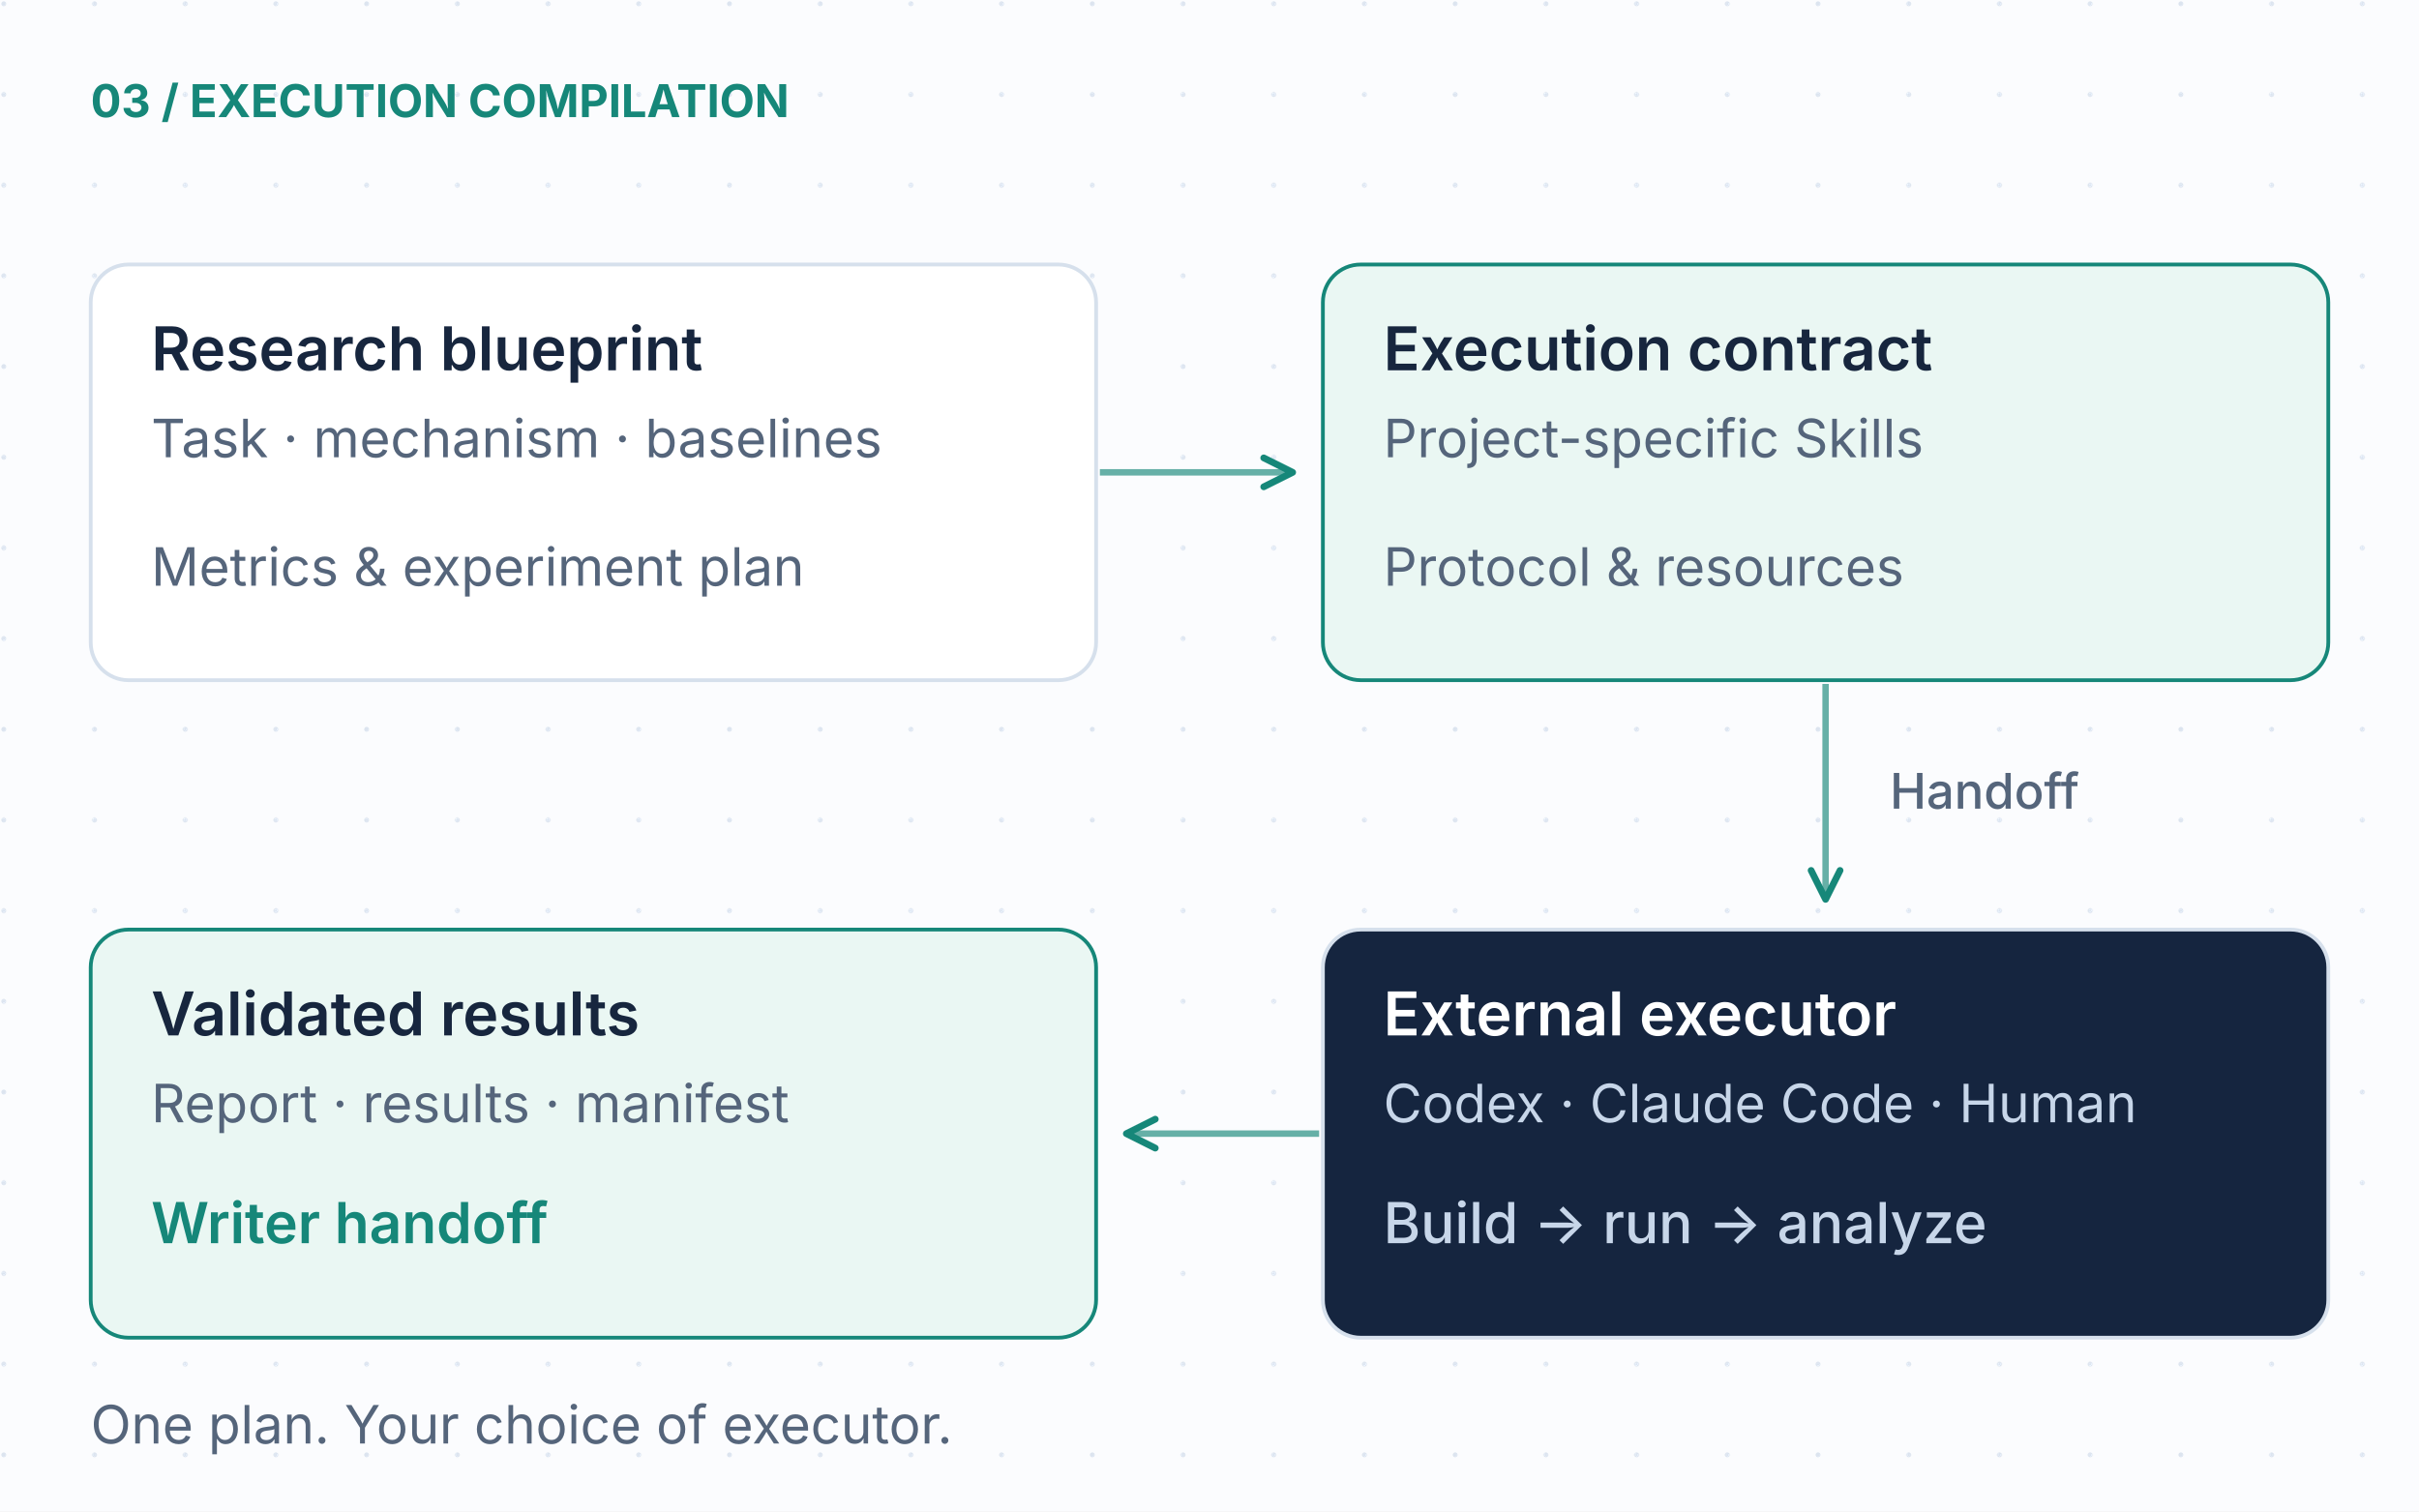
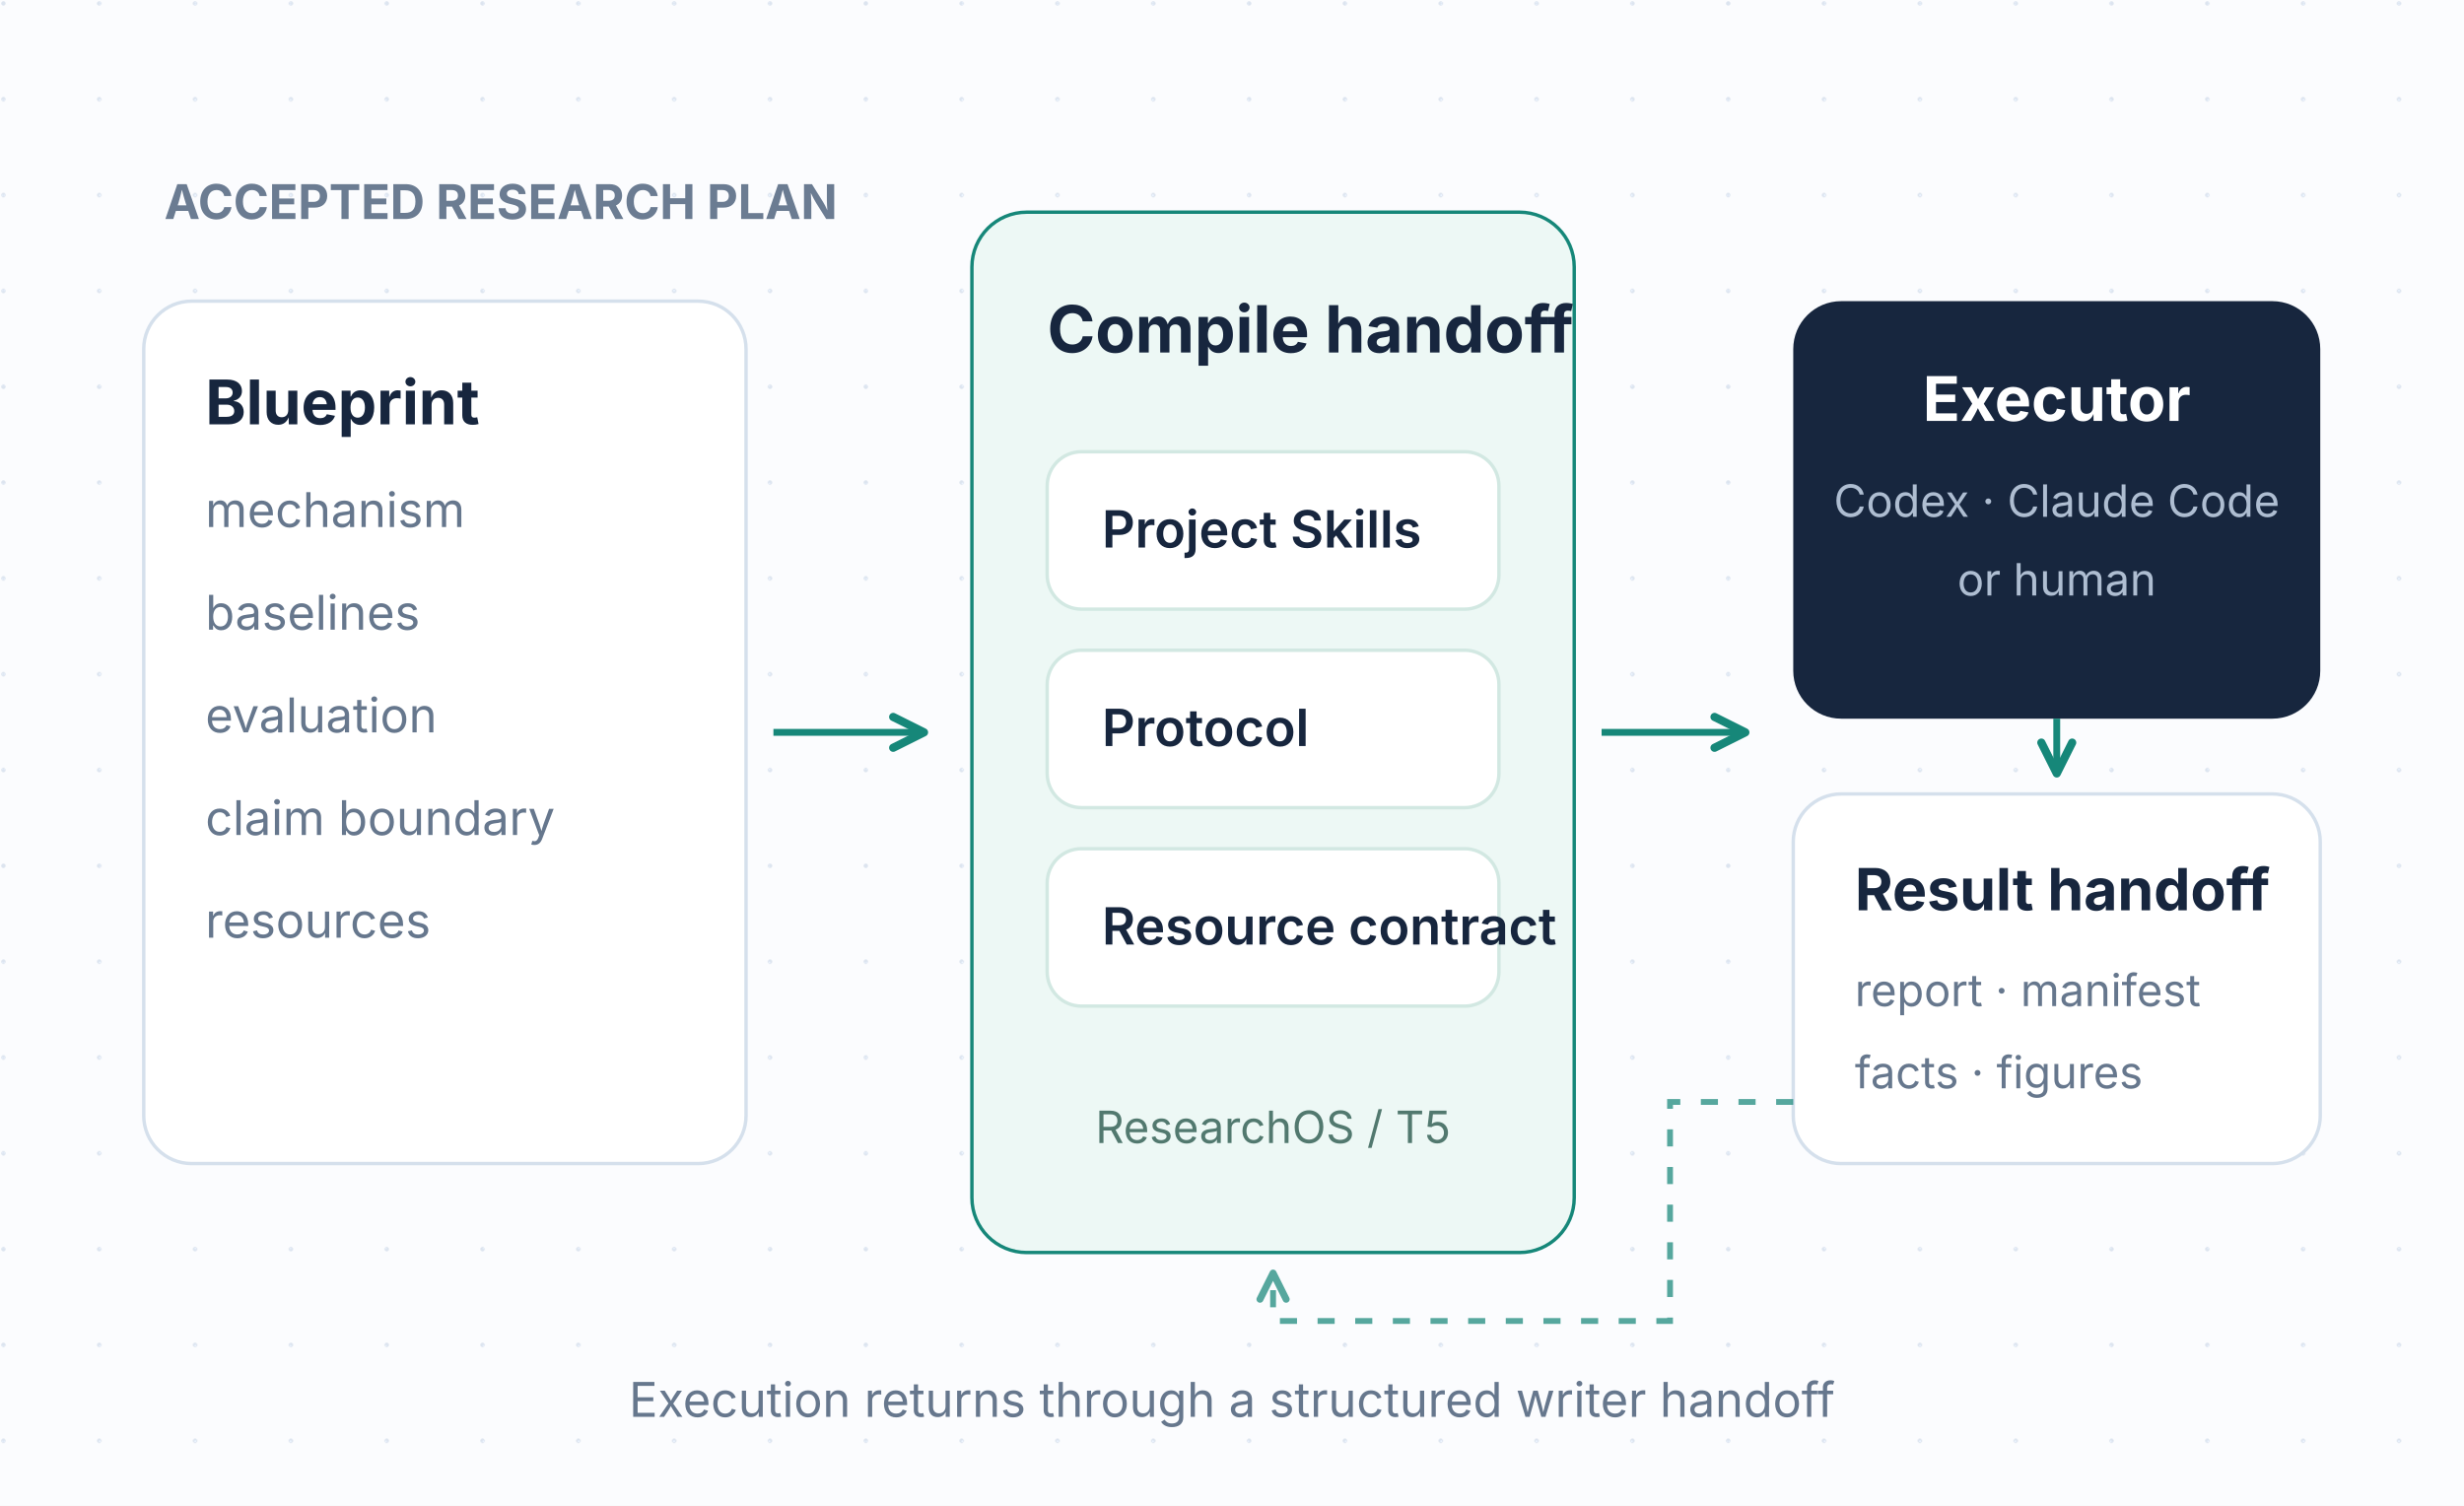
- <svg xmlns="http://www.w3.org/2000/svg" viewBox="0 0 640 400" font-family="system-ui, -apple-system, Segoe UI, sans-serif" role="img" aria-labelledby="title desc">
+ <svg xmlns="http://www.w3.org/2000/svg" viewBox="0 0 720 440" font-family="system-ui,-apple-system,Segoe UI,sans-serif" role="img" aria-labelledby="title desc">
  <defs>
-     <marker id="arrow" viewBox="0 0 8 8" refX="7" refY="4" markerWidth="6" markerHeight="6" orient="auto">
-       <path d="M1 1 L7 4 L1 7" fill="none" stroke="#168779" stroke-width="1.4" stroke-linecap="round" stroke-linejoin="round" />
+     <marker id="a" viewBox="0 0 8 8" refX="7" refY="4" markerWidth="6" markerHeight="6" orient="auto">
+       <path d="M1 1L7 4L1 7" fill="none" stroke="#168779" stroke-width="1.6" stroke-linecap="round" stroke-linejoin="round" />
    </marker>
-     <pattern id="grid" width="24" height="24" patternUnits="userSpaceOnUse">
+     <pattern id="g" width="28" height="28" patternUnits="userSpaceOnUse">
      <circle cx="1" cy="1" r=".65" fill="#dce4ef" />
    </pattern>
  </defs>
-   <rect width="640" height="400" fill="#fbfcfe" />
-   <rect width="640" height="400" fill="url(#grid)" />
-   <text x="24" y="31" fill="#168779" font-size="12" font-weight="700" text-anchor="start">03 / EXECUTION COMPILATION</text>
-   <rect x="24" y="70" width="266" height="110" rx="10" fill="#fff" stroke="#d6e0ec" />
-   <text x="40" y="98" fill="#17263e" font-size="16" font-weight="600" text-anchor="start">Research blueprint</text>
-   <text x="40" y="121" fill="#55657b" font-size="14" font-weight="400" text-anchor="start">Task · mechanism · baselines</text>
-   <text x="40" y="155" fill="#55657b" font-size="14" font-weight="400" text-anchor="start">Metrics &amp; experiment plan</text>
-   <path d="M291 125 H342" fill="none" stroke="#168779" stroke-opacity=".65" stroke-width="1.7" stroke-linejoin="round" marker-end="url(#arrow)" />
-   <rect x="350" y="70" width="266" height="110" rx="10" fill="#eaf7f3" stroke="#168779" />
-   <text x="366" y="98" fill="#17263e" font-size="16" font-weight="600" text-anchor="start">Execution contract</text>
-   <text x="366" y="121" fill="#55657b" font-size="14" font-weight="400" text-anchor="start">Project-specific Skills</text>
-   <text x="366" y="155" fill="#55657b" font-size="14" font-weight="400" text-anchor="start">Protocol &amp; resources</text>
-   <path d="M483 181 V238" fill="none" stroke="#168779" stroke-opacity=".65" stroke-width="1.7" stroke-linejoin="round" marker-end="url(#arrow)" />
-   <text x="500" y="214" fill="#55657b" font-size="13" font-weight="500" text-anchor="start">Handoff</text>
-   <rect x="350" y="246" width="266" height="108" rx="10" fill="#15253f" stroke="#d6e0ec" />
-   <text x="366" y="274" fill="#fff" font-size="16" font-weight="600" text-anchor="start">External executor</text>
-   <text x="366" y="297" fill="#c7d6e9" font-size="14" font-weight="400" text-anchor="start">Codex · Claude Code · Human</text>
-   <text x="366" y="329" fill="#c7d6e9" font-size="15" font-weight="500" text-anchor="start">Build → run → analyze</text>
-   <path d="M349 300 H298" fill="none" stroke="#168779" stroke-opacity=".65" stroke-width="1.7" stroke-linejoin="round" marker-end="url(#arrow)" />
-   <rect x="24" y="246" width="266" height="108" rx="10" fill="#eaf7f3" stroke="#168779" />
-   <text x="40" y="274" fill="#17263e" font-size="16" font-weight="600" text-anchor="start">Validated results</text>
-   <text x="40" y="297" fill="#55657b" font-size="14" font-weight="400" text-anchor="start">Report · results · manifest</text>
-   <text x="40" y="329" fill="#168779" font-size="15" font-weight="600" text-anchor="start">Writer handoff</text>
-   <text x="24" y="382" fill="#55657b" font-size="14" font-weight="400" text-anchor="start">One plan. Your choice of executor.</text>
+   <rect width="720" height="440" fill="#fbfcfe" />
+   <rect width="720" height="440" fill="url(#g)" />
+   <text x="48" y="64" fill="#6b7c92" font-size="14" font-weight="650">ACCEPTED RESEARCH PLAN</text>
+   <rect x="42" y="88" width="176" height="252" rx="14" fill="#fff" stroke="#d5e0ec" />
+   <text x="60" y="124" fill="#17263e" font-size="18" font-weight="650">Blueprint</text>
+   <text x="60" y="154" fill="#66778d" font-size="14">mechanism</text>
+   <text x="60" y="184" fill="#66778d" font-size="14">baselines</text>
+   <text x="60" y="214" fill="#66778d" font-size="14">evaluation</text>
+   <text x="60" y="244" fill="#66778d" font-size="14">claim boundary</text>
+   <text x="60" y="274" fill="#66778d" font-size="14">resources</text>
+   <path d="M226 214H270" stroke="#168779" stroke-width="2" marker-end="url(#a)" />
+   <rect x="284" y="62" width="176" height="304" rx="16" fill="#edf8f5" stroke="#168779" />
+   <text x="306" y="103" fill="#17263e" font-size="19" font-weight="670">Compile handoff</text>
+   <rect x="306" y="132" width="132" height="46" rx="10" fill="#fff" stroke="#d2e8e2" />
+   <text x="322" y="160" fill="#17263e" font-size="15" font-weight="620">Project Skills</text>
+   <rect x="306" y="190" width="132" height="46" rx="10" fill="#fff" stroke="#d2e8e2" />
+   <text x="322" y="218" fill="#17263e" font-size="15" font-weight="620">Protocol</text>
+   <rect x="306" y="248" width="132" height="46" rx="10" fill="#fff" stroke="#d2e8e2" />
+   <text x="322" y="276" fill="#17263e" font-size="15" font-weight="620">Resource contract</text>
+   <text x="372" y="334" fill="#52796f" font-size="13" text-anchor="middle">ResearchOS / T5</text>
+   <path d="M468 214H510" stroke="#168779" stroke-width="2" marker-end="url(#a)" />
+   <rect x="524" y="88" width="154" height="122" rx="14" fill="#17263e" />
+   <text x="601" y="123" fill="#fff" font-size="18" font-weight="650" text-anchor="middle">Executor</text>
+   <text x="601" y="151" fill="#aebdd1" font-size="13" text-anchor="middle">Codex · Claude Code</text>
+   <text x="601" y="174" fill="#aebdd1" font-size="13" text-anchor="middle">or human</text>
+   <rect x="524" y="232" width="154" height="108" rx="14" fill="#fff" stroke="#d5e0ec" />
+   <text x="542" y="266" fill="#17263e" font-size="17" font-weight="650">Result handoff</text>
+   <text x="542" y="294" fill="#66778d" font-size="13">report · manifest</text>
+   <text x="542" y="318" fill="#66778d" font-size="13">facts · figures</text>
+   <path d="M601 210V226" stroke="#168779" stroke-width="2" marker-end="url(#a)" />
+   <path d="M524 322H488V386H372V372" fill="none" stroke="#168779" stroke-width="1.7" stroke-dasharray="5 6" marker-end="url(#a)" opacity=".72" />
+   <text x="360" y="414" fill="#66778d" font-size="14" text-anchor="middle">Execution returns through a structured writer handoff</text>
</svg>
